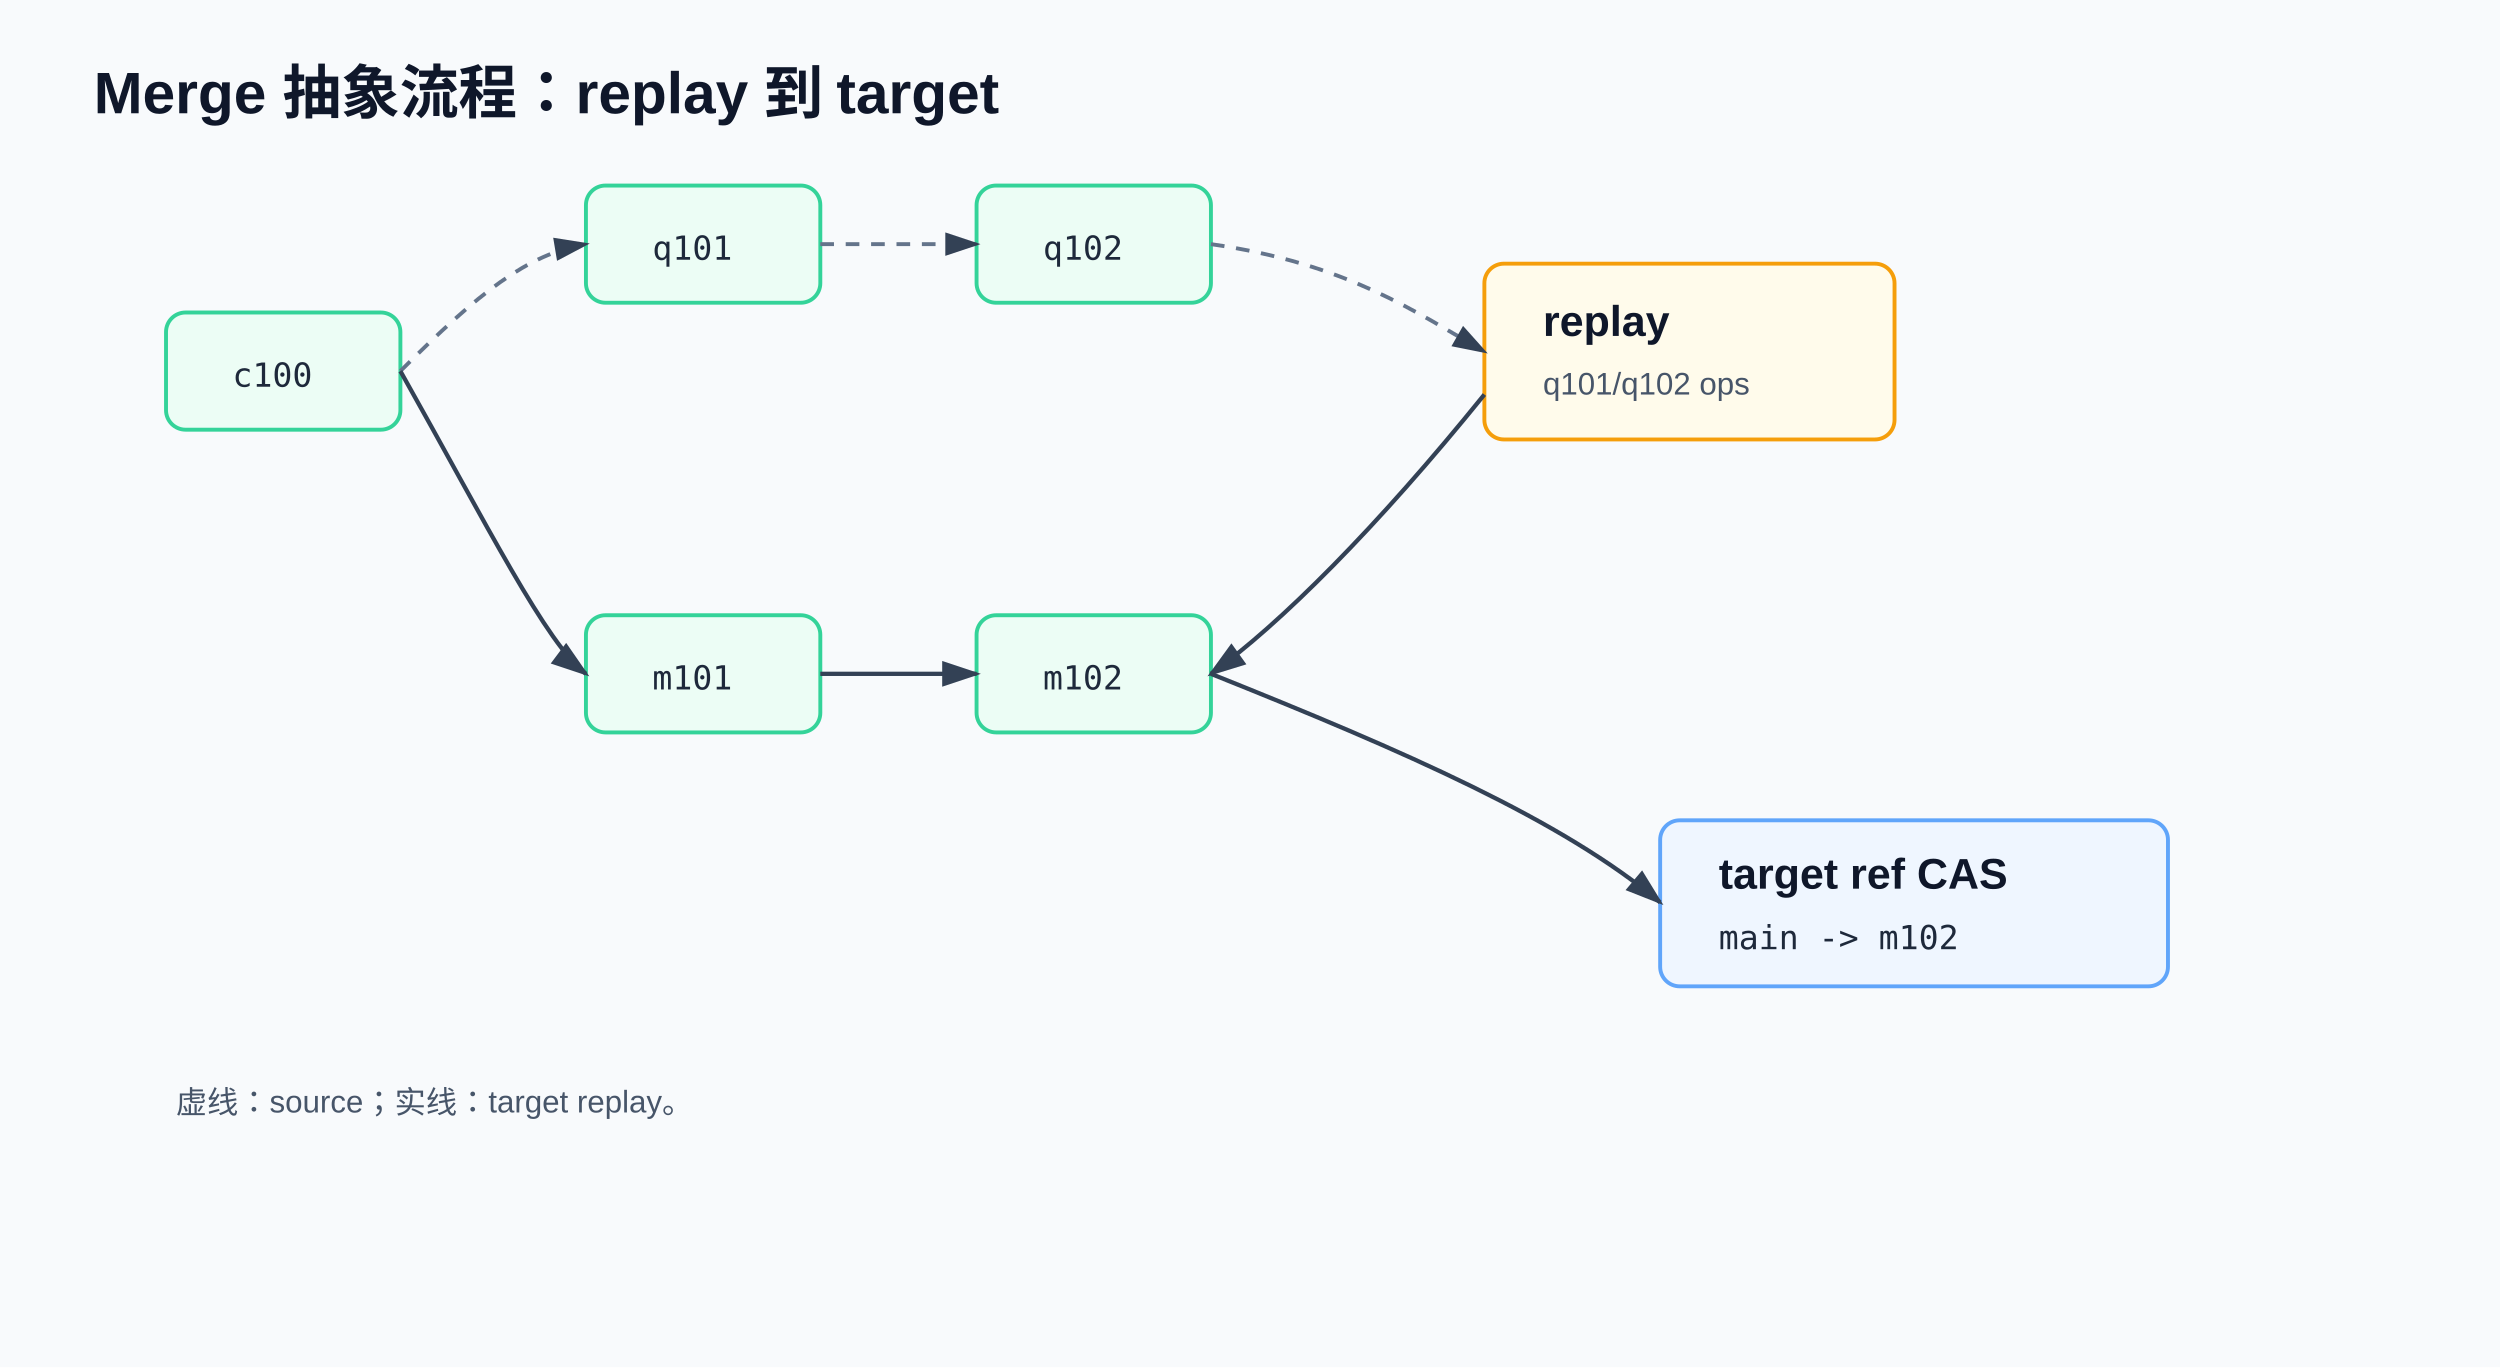
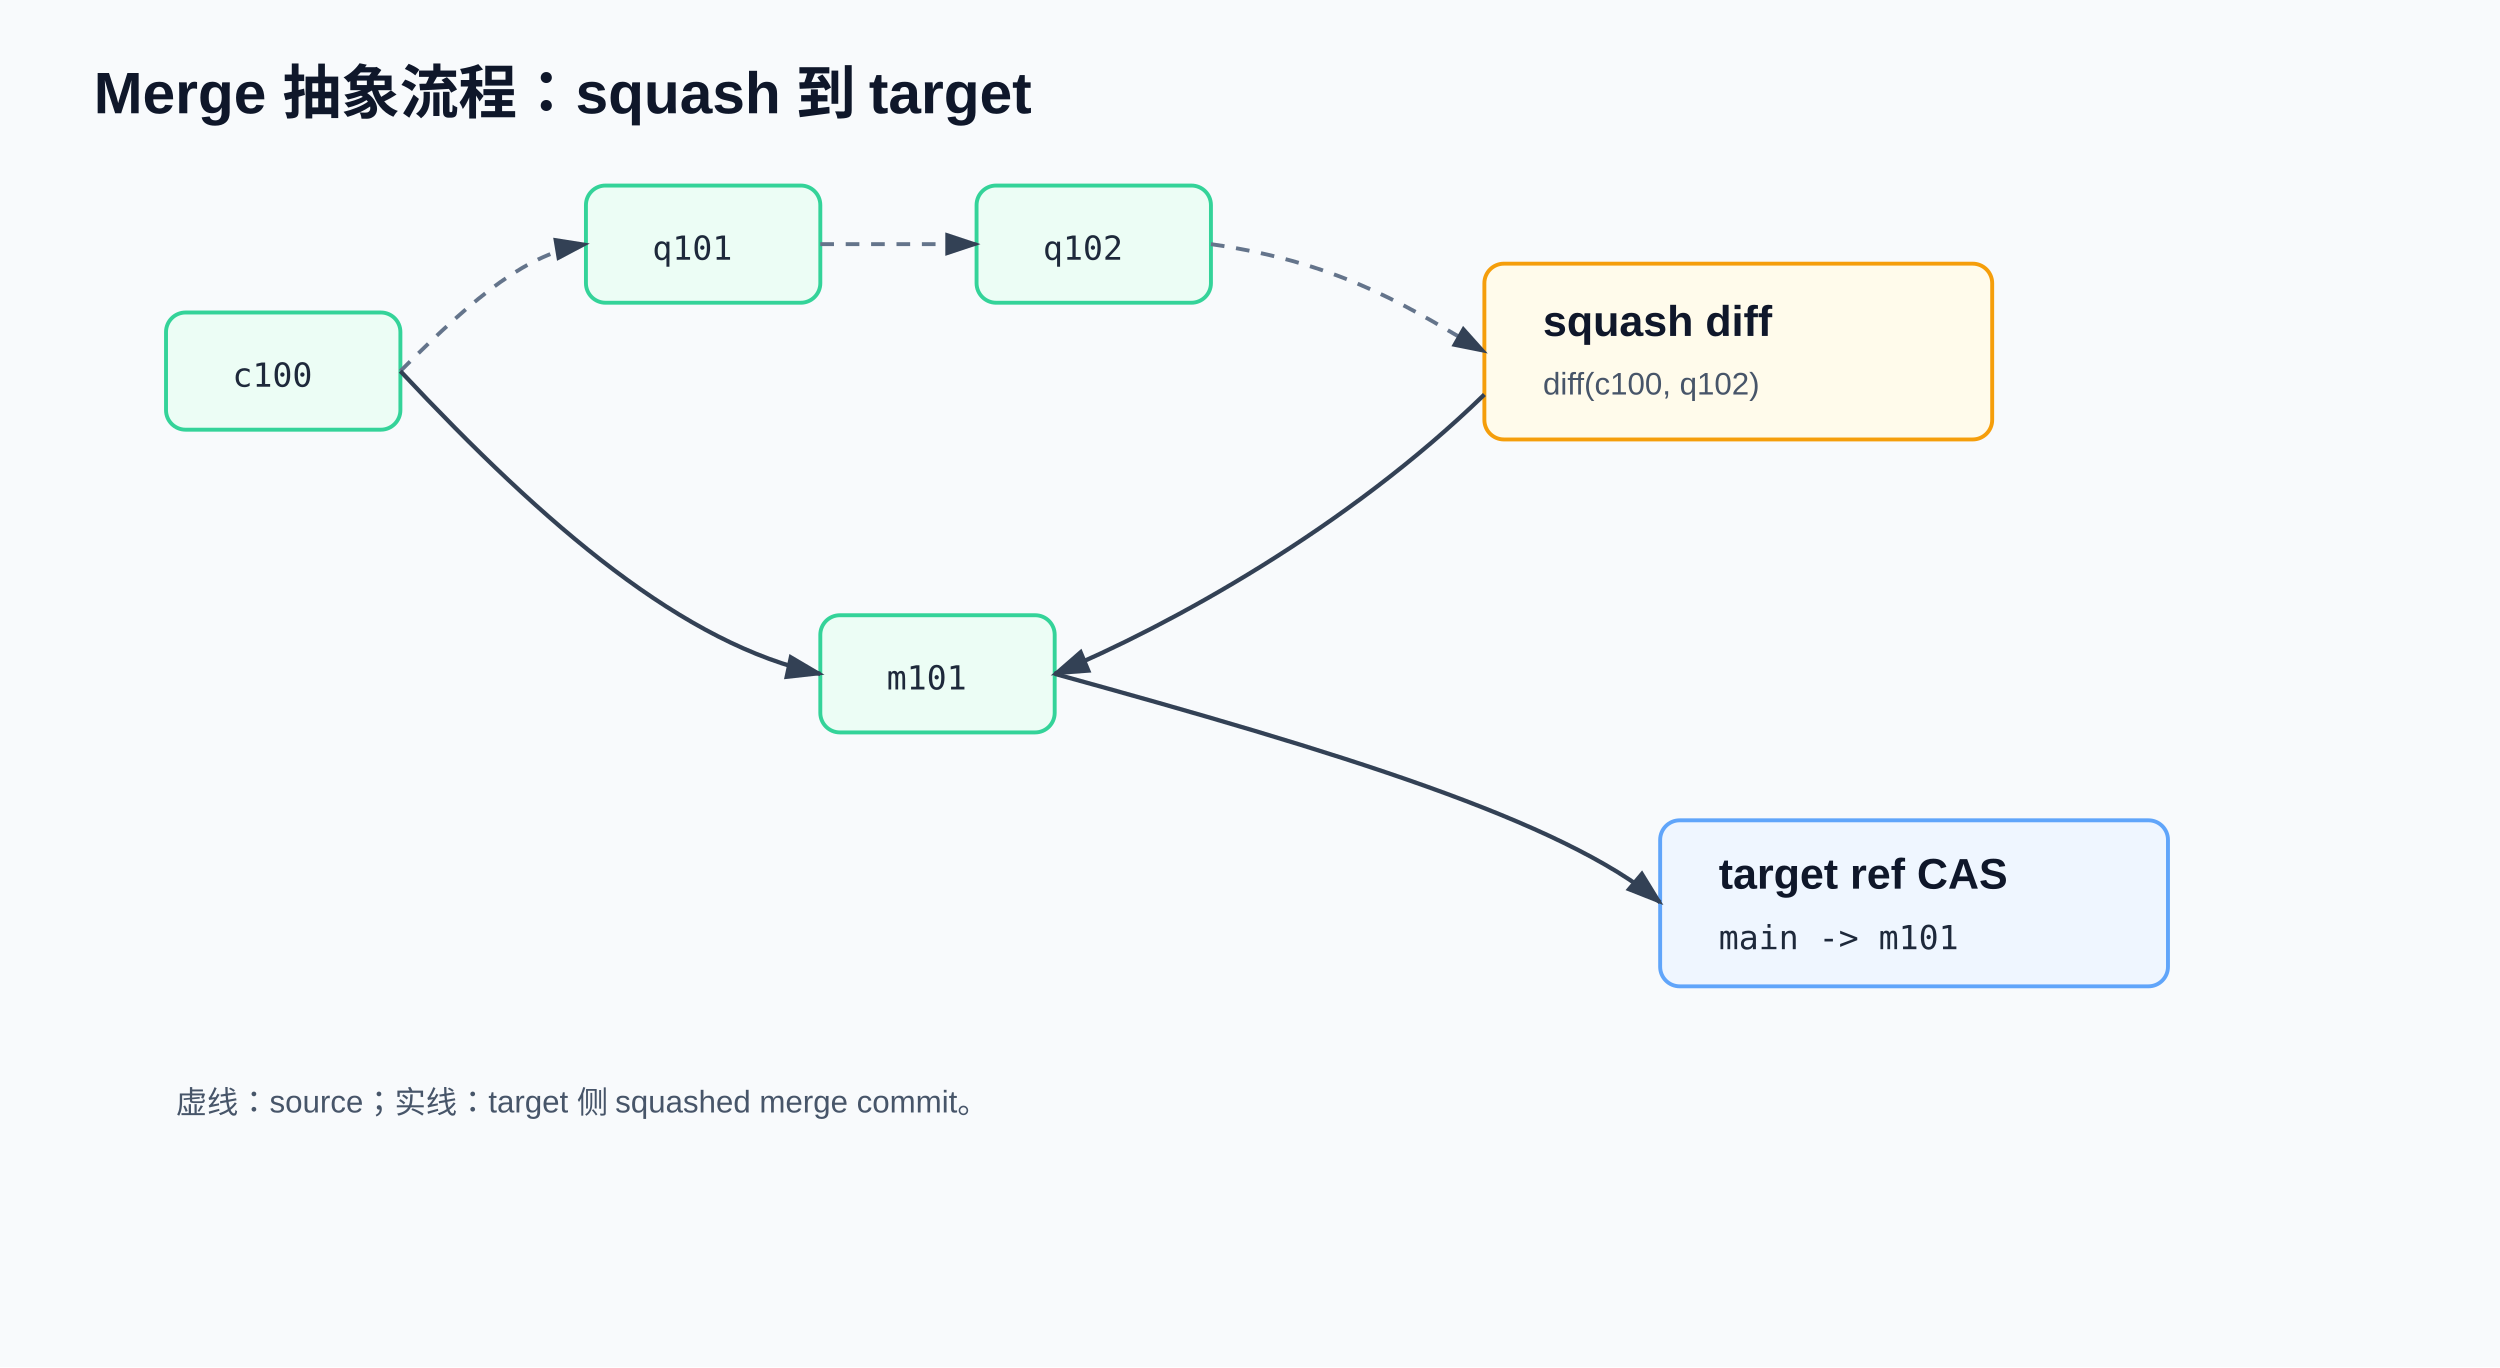
<svg xmlns="http://www.w3.org/2000/svg" width="1280" height="700" viewBox="0 0 1280 700" role="img" aria-label="merge 抽象流程">
  <defs>
    <marker id="arrow" markerWidth="10" markerHeight="10" refX="8" refY="3" orient="auto">
      <path d="M0,0 L0,6 L9,3 z" fill="#334155" />
    </marker>
    <style>
      .title{font-family:Arial,"Microsoft YaHei",sans-serif;font-size:30px;font-weight:700;fill:#0f172a}
      .h{font-family:Arial,"Microsoft YaHei",sans-serif;font-size:22px;font-weight:700;fill:#0f172a}
      .s{font-family:Arial,"Microsoft YaHei",sans-serif;font-size:16px;fill:#475569}
      .mono{font-family:Consolas,"Microsoft YaHei",monospace;font-size:17px;fill:#1e293b}
      .ref{fill:#eff6ff;stroke:#60a5fa;stroke-width:2;rx:10}
      .obj{fill:#ecfdf5;stroke:#34d399;stroke-width:2;rx:10}
      .warn{fill:#fffbeb;stroke:#f59e0b;stroke-width:2;rx:10}
      .line{stroke:#334155;stroke-width:2.2;fill:none;marker-end:url(#arrow)}
      .dash{stroke:#64748b;stroke-width:2;stroke-dasharray:7 6;fill:none;marker-end:url(#arrow)}
    </style>
  </defs>
  <rect width="1280" height="700" fill="#f8fafc" />
-   <text x="48" y="58" class="title">Merge 抽象流程：replay 到 target</text>
+   <text x="48" y="58" class="title">Merge 抽象流程：squash 到 target</text>
  <rect x="85" y="160" width="120" height="60" class="obj" />
  <text x="119" y="198" class="mono">c100</text>
  <rect x="300" y="95" width="120" height="60" class="obj" />
  <text x="334" y="133" class="mono">q101</text>
  <rect x="500" y="95" width="120" height="60" class="obj" />
  <text x="534" y="133" class="mono">q102</text>
  <path d="M205 190 C245 150 270 130 300 125" class="dash" />
  <path d="M420 125 L500 125" class="dash" />
-   <rect x="300" y="315" width="120" height="60" class="obj" />
-   <text x="334" y="353" class="mono">m101</text>
-   <rect x="500" y="315" width="120" height="60" class="obj" />
-   <text x="534" y="353" class="mono">m102</text>
-   <path d="M205 190 C250 270 280 330 300 345" class="line" />
-   <path d="M420 345 L500 345" class="line" />
-   <rect x="760" y="135" width="210" height="90" class="warn" />
-   <text x="790" y="172" class="h">replay</text>
-   <text x="790" y="202" class="s">q101/q102 ops</text>
+   <rect x="420" y="315" width="120" height="60" class="obj" />
+   <text x="454" y="353" class="mono">m101</text>
+   <path d="M205 190 C280 270 350 330 420 345" class="line" />
+   <rect x="760" y="135" width="260" height="90" class="warn" />
+   <text x="790" y="172" class="h">squash diff</text>
+   <text x="790" y="202" class="s">diff(c100, q102)</text>
  <path d="M620 125 C690 135 725 160 760 180" class="dash" />
-   <path d="M760 202 C705 270 655 320 620 345" class="line" />
+   <path d="M760 202 C690 270 600 320 540 345" class="line" />
  <rect x="850" y="420" width="260" height="85" class="ref" />
  <text x="880" y="455" class="h">target ref CAS</text>
-   <text x="880" y="486" class="mono">main -&gt; m102</text>
-   <path d="M620 345 C720 385 800 420 850 462" class="line" />
-   <text x="90" y="570" class="s">虚线：source；实线：target replay。</text>
+   <text x="880" y="486" class="mono">main -&gt; m101</text>
+   <path d="M540 345 C685 385 800 420 850 462" class="line" />
+   <text x="90" y="570" class="s">虚线：source；实线：target 侧 squashed merge commit。</text>
</svg>
